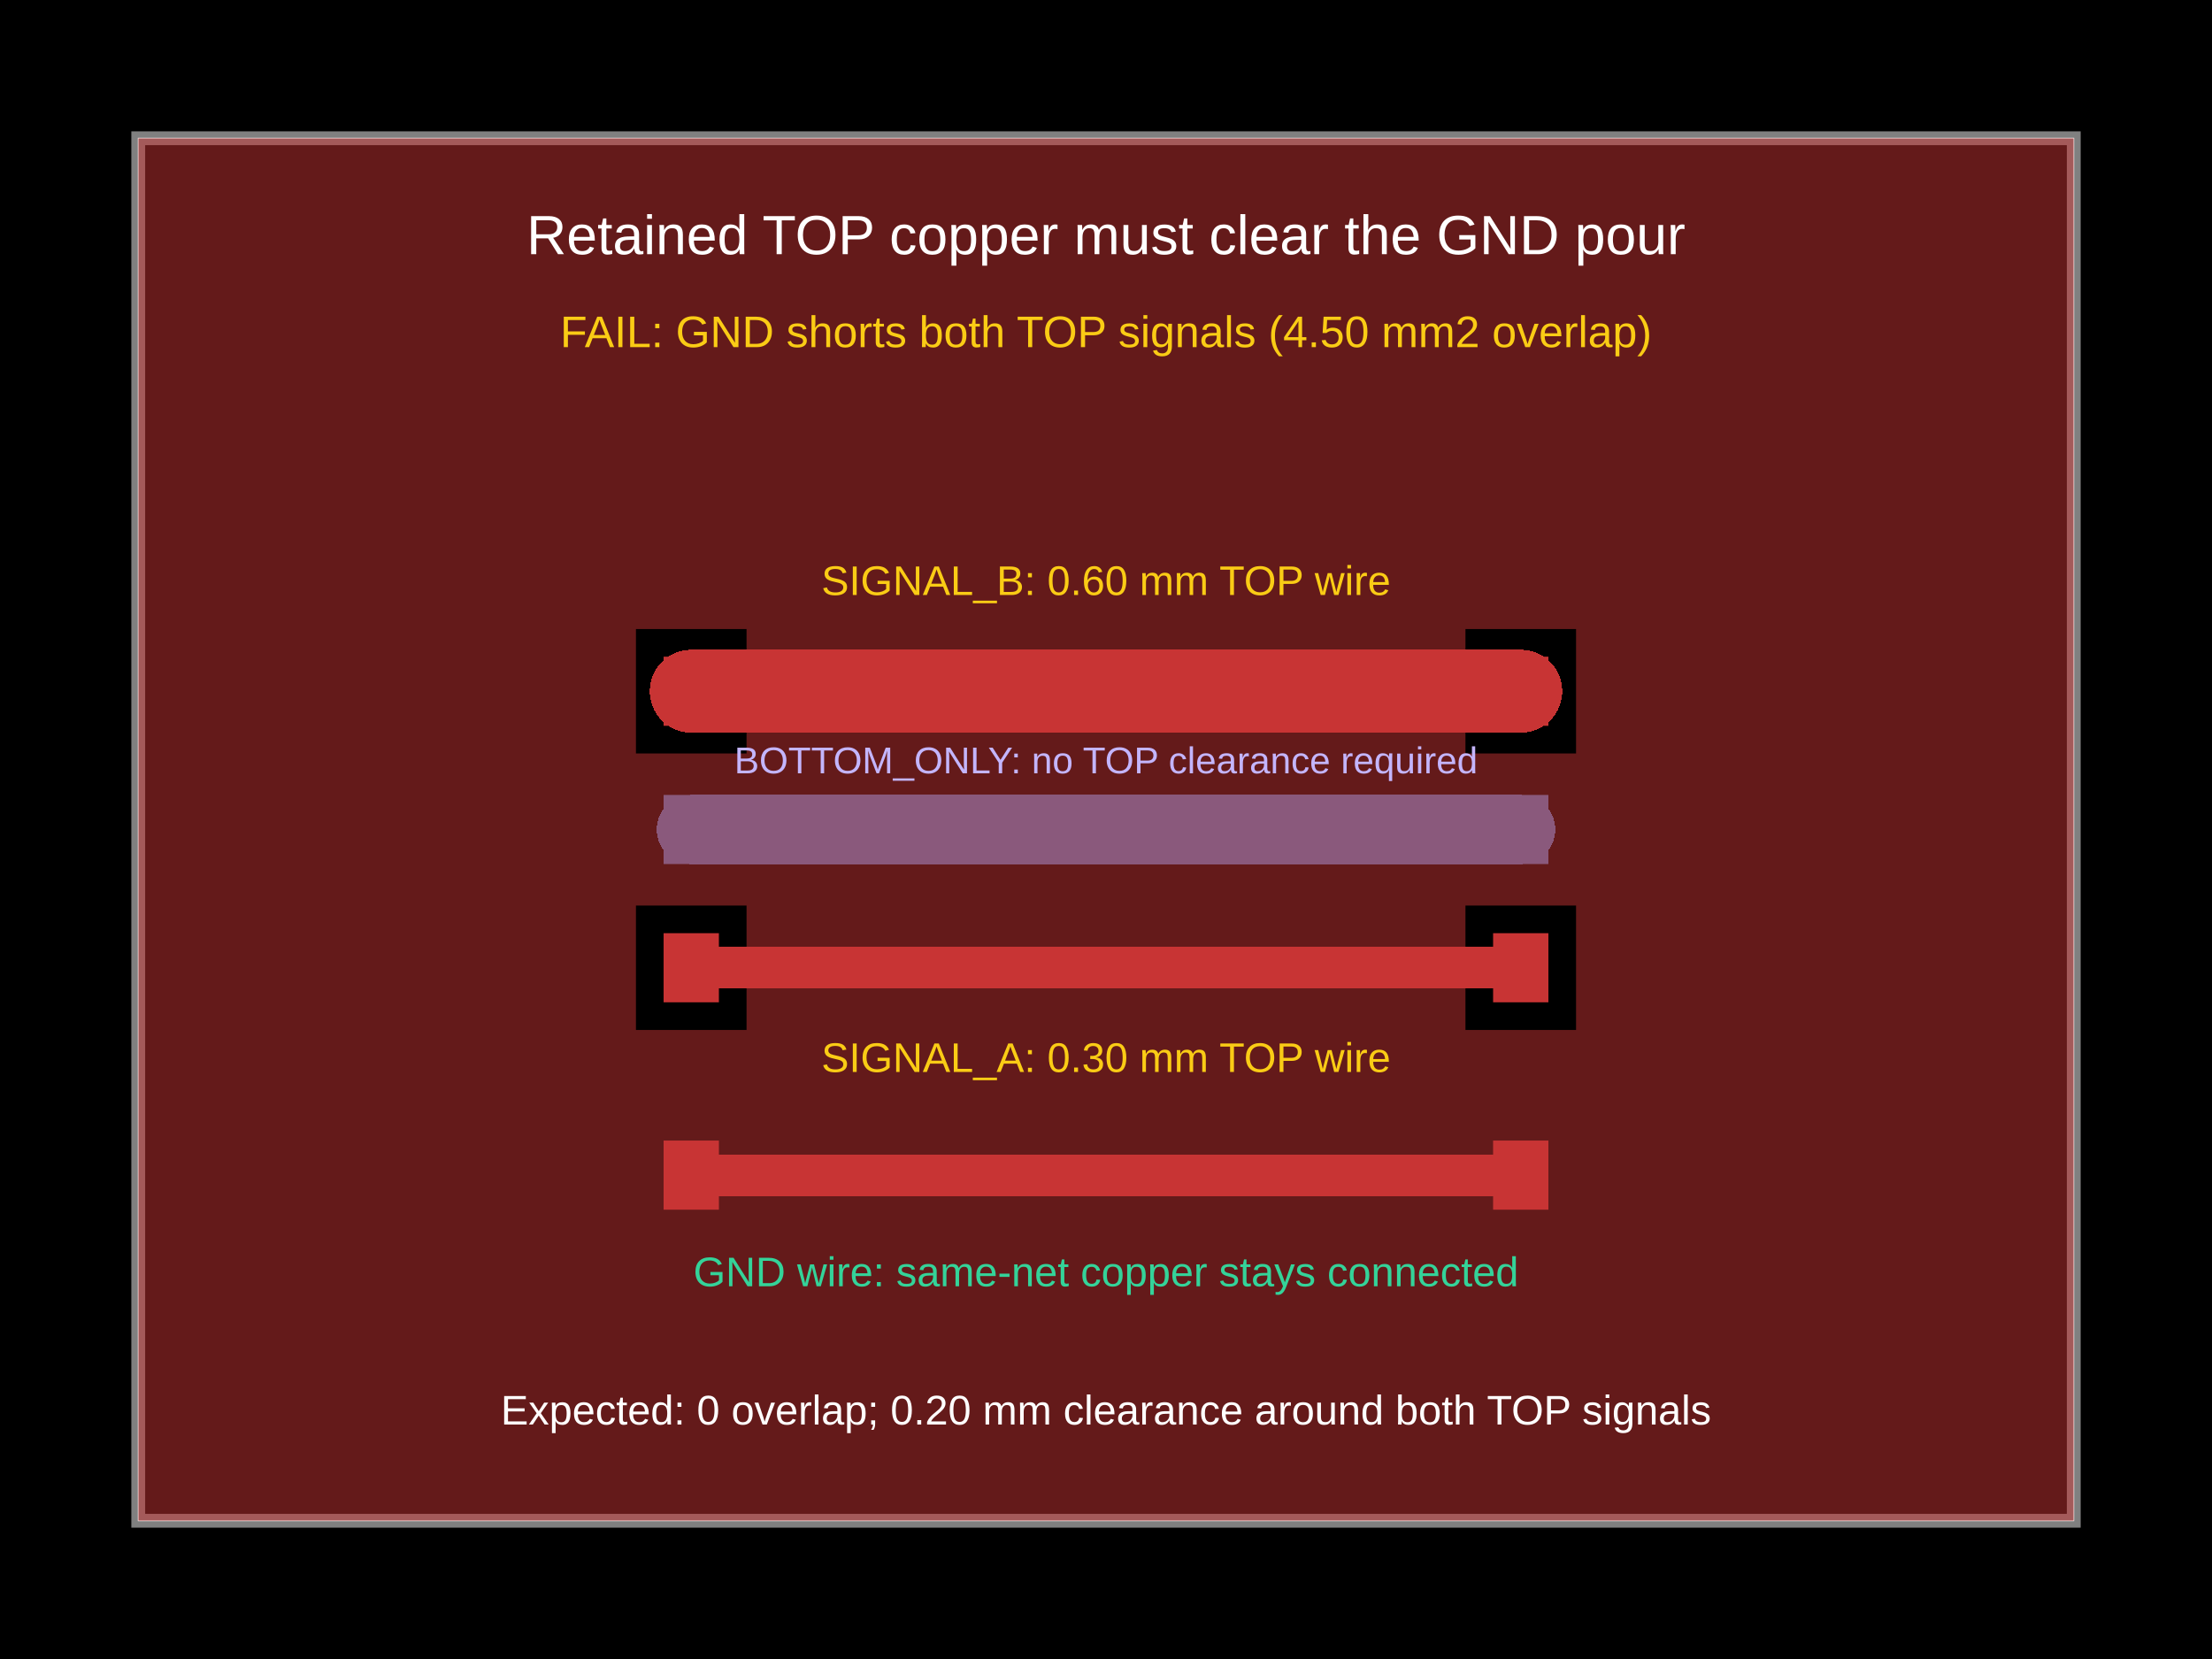
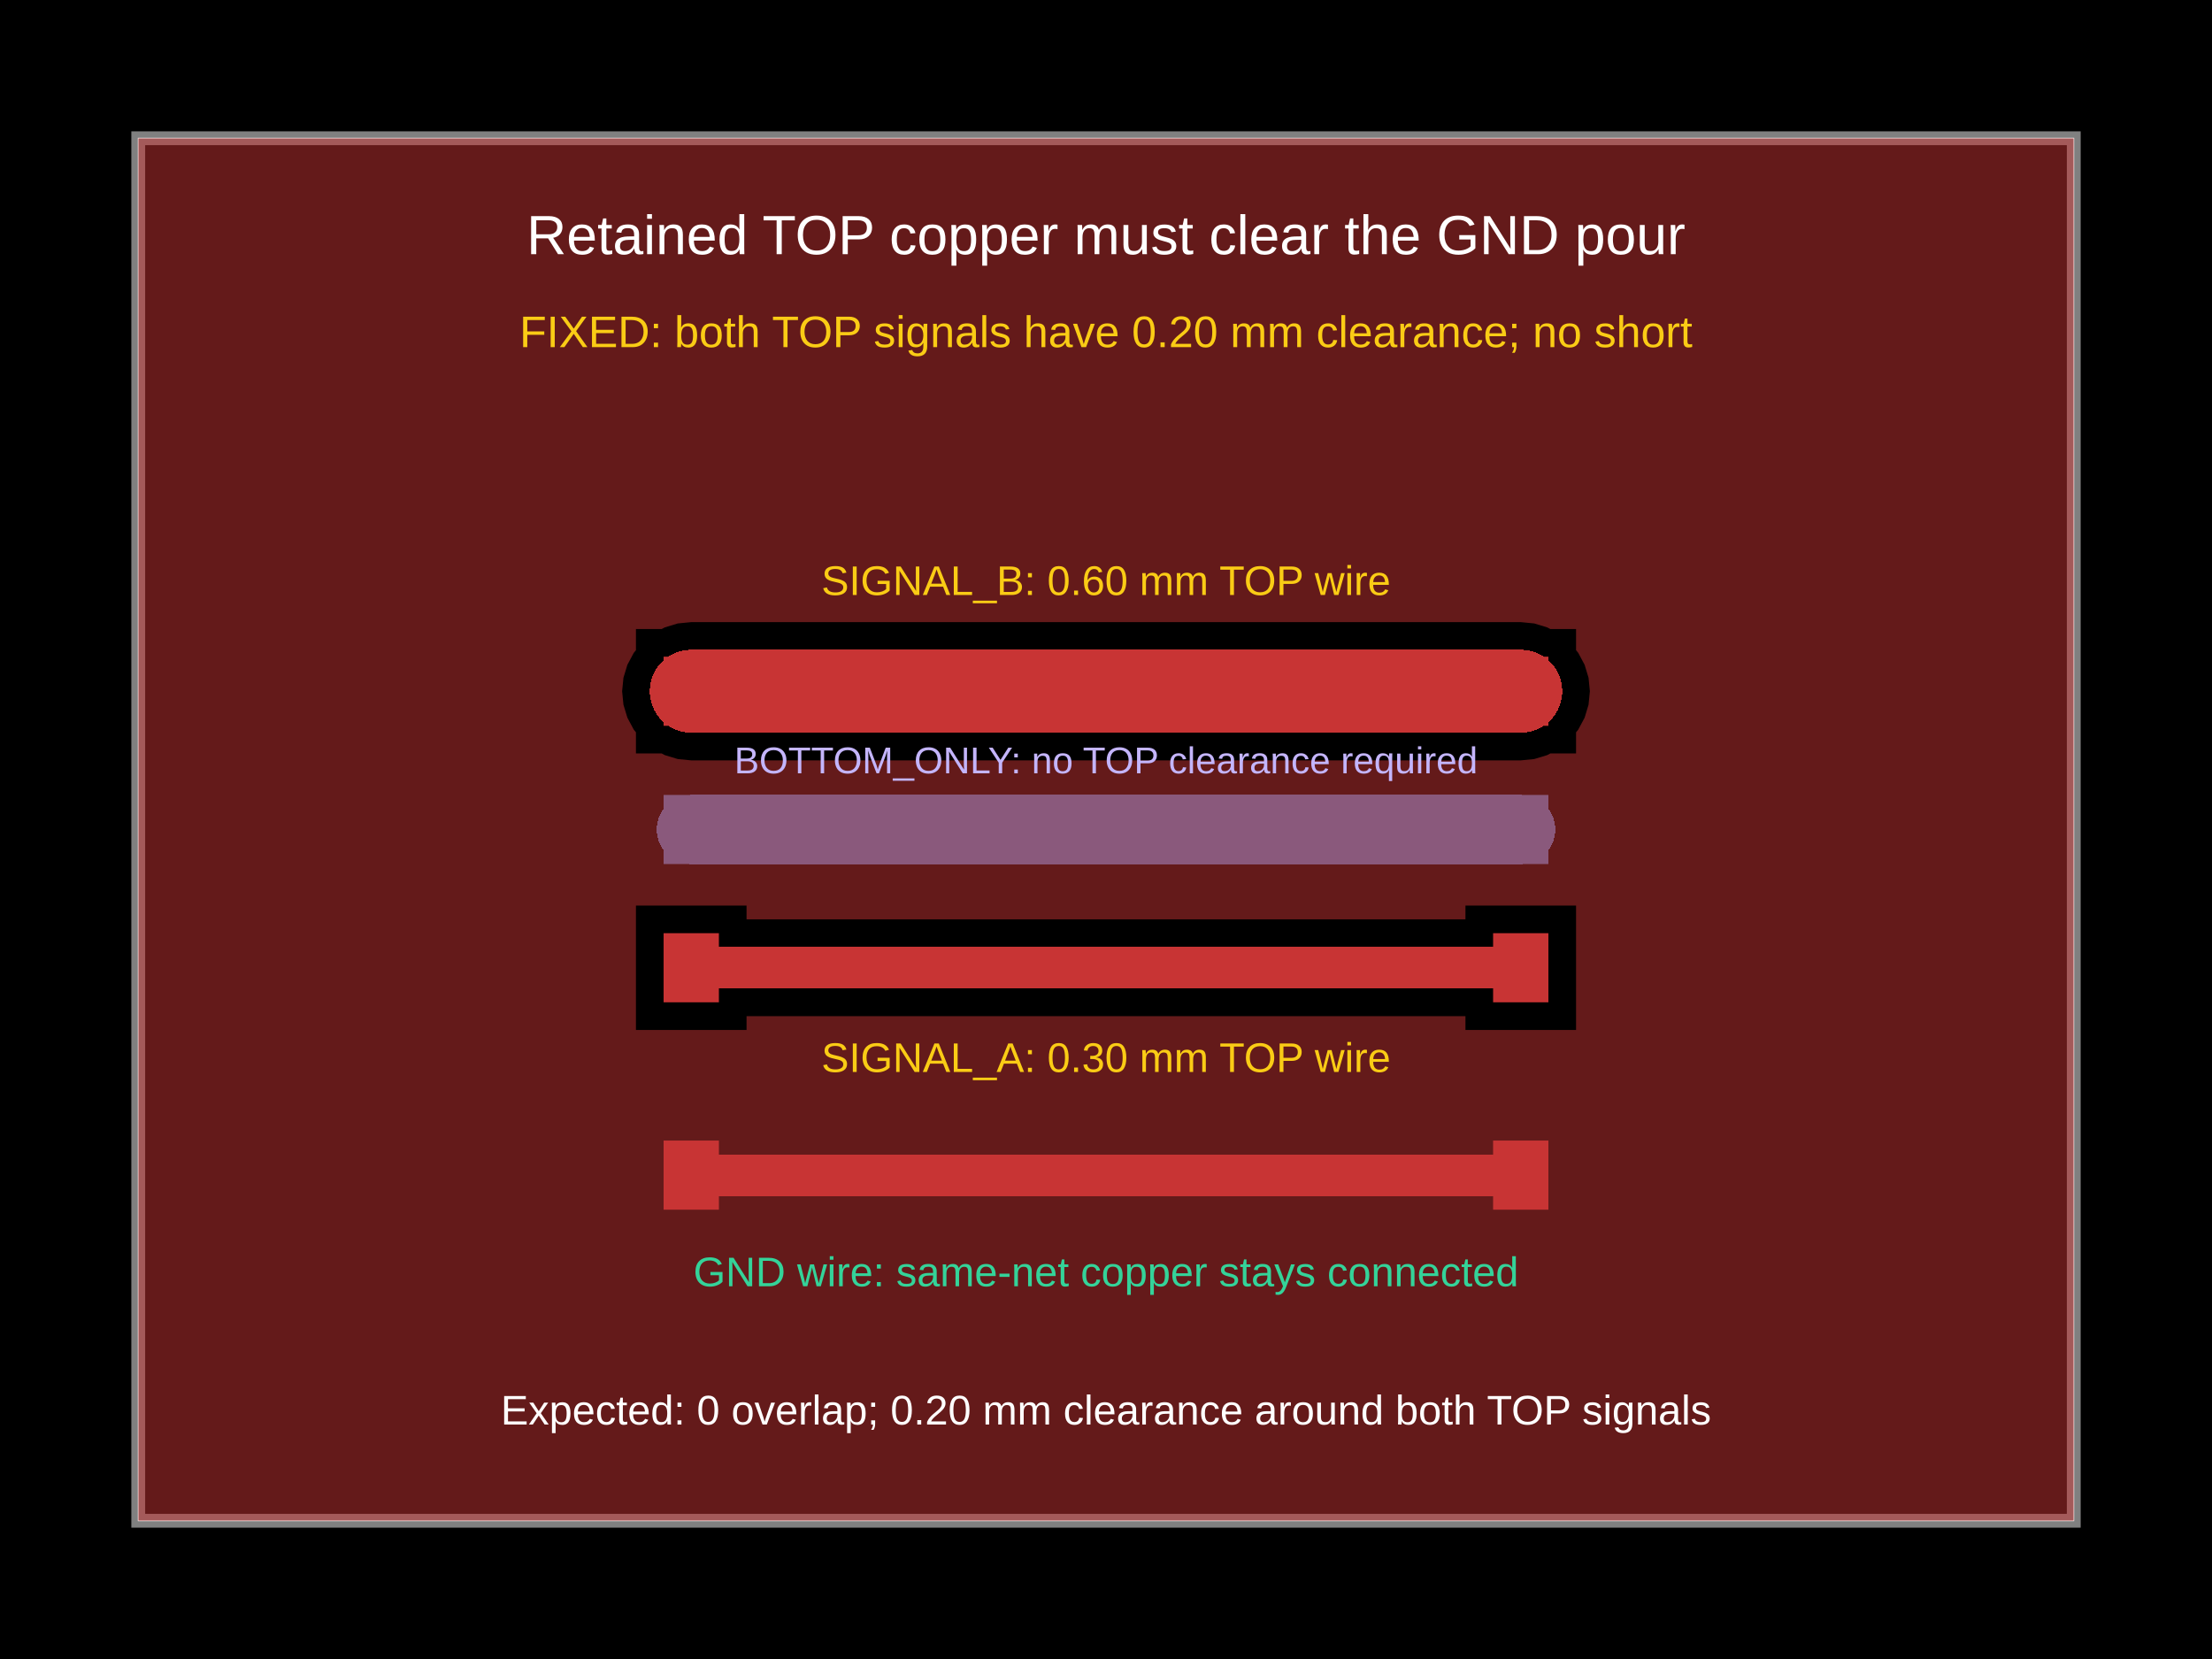
<svg xmlns="http://www.w3.org/2000/svg" width="800" height="600" data-software-used-string="@tscircuit/core@0.0.2125">
  <style />
  <rect class="boundary" x="0" y="0" fill="#000" width="800" height="600" data-type="pcb_background" data-pcb-layer="global" />
  <rect class="pcb-boundary" fill="none" stroke="#fff" stroke-width="0.3" x="50" y="50" width="700" height="500" data-type="pcb_boundary" data-pcb-layer="global" />
  <path class="pcb-board" d="M 50 550 L 750 550 L 750 50 L 50 50 Z" fill="none" stroke="rgba(255, 255, 255, 0.5)" stroke-width="5" data-type="pcb_board" data-pcb-layer="board" />
  <rect class="pcb-pad" fill="rgb(77, 127, 196)" x="240" y="287.5" width="20" height="25" data-type="pcb_smtpad" data-pcb-layer="bottom" />
  <rect class="pcb-pad" fill="rgb(77, 127, 196)" x="540" y="287.5" width="20" height="25" data-type="pcb_smtpad" data-pcb-layer="bottom" />
  <path class="pcb-trace" stroke="rgb(77, 127, 196)" fill="none" d="M 250 300 L 550 300" stroke-width="25" stroke-linecap="round" stroke-linejoin="round" shape-rendering="crispEdges" data-type="pcb_trace" data-pcb-layer="bottom" />
  <rect class="pcb-pad" fill="rgb(200, 52, 52)" x="240" y="337.5" width="20" height="25" data-type="pcb_smtpad" data-pcb-layer="top" />
  <rect class="pcb-pad" fill="rgb(200, 52, 52)" x="540" y="337.5" width="20" height="25" data-type="pcb_smtpad" data-pcb-layer="top" />
  <rect class="pcb-pad" fill="rgb(200, 52, 52)" x="240" y="237.5" width="20" height="25" data-type="pcb_smtpad" data-pcb-layer="top" />
  <rect class="pcb-pad" fill="rgb(200, 52, 52)" x="540" y="237.5" width="20" height="25" data-type="pcb_smtpad" data-pcb-layer="top" />
  <rect class="pcb-pad" fill="rgb(200, 52, 52)" x="240" y="412.5" width="20" height="25" data-type="pcb_smtpad" data-pcb-layer="top" />
  <rect class="pcb-pad" fill="rgb(200, 52, 52)" x="540" y="412.5" width="20" height="25" data-type="pcb_smtpad" data-pcb-layer="top" />
  <path class="pcb-trace" stroke="rgb(200, 52, 52)" fill="none" d="M 250 350 L 550 350" stroke-width="15" stroke-linecap="round" stroke-linejoin="round" shape-rendering="crispEdges" data-type="pcb_trace" data-pcb-layer="top" />
  <path class="pcb-trace" stroke="rgb(200, 52, 52)" fill="none" d="M 250 250 L 550 250" stroke-width="30" stroke-linecap="round" stroke-linejoin="round" shape-rendering="crispEdges" data-type="pcb_trace" data-pcb-layer="top" />
  <path class="pcb-trace" stroke="rgb(200, 52, 52)" fill="none" d="M 250 425 L 550 425" stroke-width="15" stroke-linecap="round" stroke-linejoin="round" shape-rendering="crispEdges" data-type="pcb_trace" data-pcb-layer="top" />
-   <path class="pcb-copper-pour pcb-copper-pour-brep" d="M 750 550 L 50 550 L 50 50 L 750 50 L 750 550 Z M 230 272.5 L 270 272.5 L 270 227.5 L 230 227.5 L 230 272.5 Z M 530 272.5 L 570 272.5 L 570 227.5 L 530 227.5 L 530 272.5 Z M 230 372.5 L 270 372.5 L 270 327.5 L 230 327.5 L 230 372.5 Z M 530 372.5 L 570 372.5 L 570 327.5 L 530 327.5 L 530 372.5 Z" fill="rgb(200, 52, 52)" fill-rule="evenodd" fill-opacity="0.5" data-type="pcb_copper_pour" data-pcb-layer="top" />
+   <path class="pcb-copper-pour pcb-copper-pour-brep" d="M 750 550 L 50 550 L 50 50 L 750 50 L 750 550 Z M 250 275 L 550 275 L 554.877 274.52 L 559.567 273.097 L 560.684 272.5 L 570 272.5 L 570 264.848 L 570.787 263.889 L 573.097 259.567 L 574.52 254.877 L 575 250 L 574.52 245.123 L 573.097 240.433 L 570.787 236.111 L 570 235.152 L 570 227.5 L 560.684 227.5 L 559.567 226.903 L 554.877 225.48 L 550 225 L 250 225 L 245.123 225.48 L 240.433 226.903 L 239.316 227.5 L 230 227.5 L 230 235.152 L 229.213 236.111 L 226.903 240.433 L 225.48 245.123 L 225 250 L 225.48 254.877 L 226.903 259.567 L 229.213 263.889 L 230 264.848 L 230 272.5 L 239.316 272.5 L 240.433 273.097 L 245.123 274.52 L 250 275 Z M 230 372.5 L 270 372.5 L 270 367.5 L 530 367.5 L 530 372.5 L 570 372.5 L 570 327.5 L 530 327.5 L 530 332.5 L 270 332.5 L 270 327.5 L 230 327.5 L 230 372.5 Z" fill="rgb(200, 52, 52)" fill-rule="evenodd" fill-opacity="0.5" data-type="pcb_copper_pour" data-pcb-layer="top" />
  <text x="400" y="85" fill="#ffffff" font-family="Arial, sans-serif" font-size="20" text-anchor="middle" dominant-baseline="central" class="pcb-note-text" data-type="pcb_note_text" data-pcb-note-text-id="pcb_note_text_0" data-pcb-layer="overlay">Retained TOP copper must clear the GND pour</text>
-   <text x="400" y="120" fill="#facc15" font-family="Arial, sans-serif" font-size="16" text-anchor="middle" dominant-baseline="central" class="pcb-note-text" data-type="pcb_note_text" data-pcb-note-text-id="pcb_note_text_1" data-pcb-layer="overlay">FAIL: GND shorts both TOP signals (4.50 mm2 overlap)</text>
+   <text x="400" y="120" fill="#facc15" font-family="Arial, sans-serif" font-size="16" text-anchor="middle" dominant-baseline="central" class="pcb-note-text" data-type="pcb_note_text" data-pcb-note-text-id="pcb_note_text_1" data-pcb-layer="overlay">FIXED: both TOP signals have 0.20 mm clearance; no short</text>
  <text x="400" y="210" fill="#facc15" font-family="Arial, sans-serif" font-size="15" text-anchor="middle" dominant-baseline="central" class="pcb-note-text" data-type="pcb_note_text" data-pcb-note-text-id="pcb_note_text_2" data-pcb-layer="overlay">SIGNAL_B: 0.60 mm TOP wire</text>
  <text x="400" y="382.5" fill="#facc15" font-family="Arial, sans-serif" font-size="15" text-anchor="middle" dominant-baseline="central" class="pcb-note-text" data-type="pcb_note_text" data-pcb-note-text-id="pcb_note_text_3" data-pcb-layer="overlay">SIGNAL_A: 0.30 mm TOP wire</text>
  <text x="400" y="275" fill="#c4b5fd" font-family="Arial, sans-serif" font-size="13.5" text-anchor="middle" dominant-baseline="central" class="pcb-note-text" data-type="pcb_note_text" data-pcb-note-text-id="pcb_note_text_4" data-pcb-layer="overlay">BOTTOM_ONLY: no TOP clearance required</text>
  <text x="400" y="460" fill="#34d399" font-family="Arial, sans-serif" font-size="15" text-anchor="middle" dominant-baseline="central" class="pcb-note-text" data-type="pcb_note_text" data-pcb-note-text-id="pcb_note_text_5" data-pcb-layer="overlay">GND wire: same-net copper stays connected</text>
  <text x="400" y="510" fill="#ffffff" font-family="Arial, sans-serif" font-size="15" text-anchor="middle" dominant-baseline="central" class="pcb-note-text" data-type="pcb_note_text" data-pcb-note-text-id="pcb_note_text_6" data-pcb-layer="overlay">Expected: 0 overlap; 0.20 mm clearance around both TOP signals</text>
</svg>
